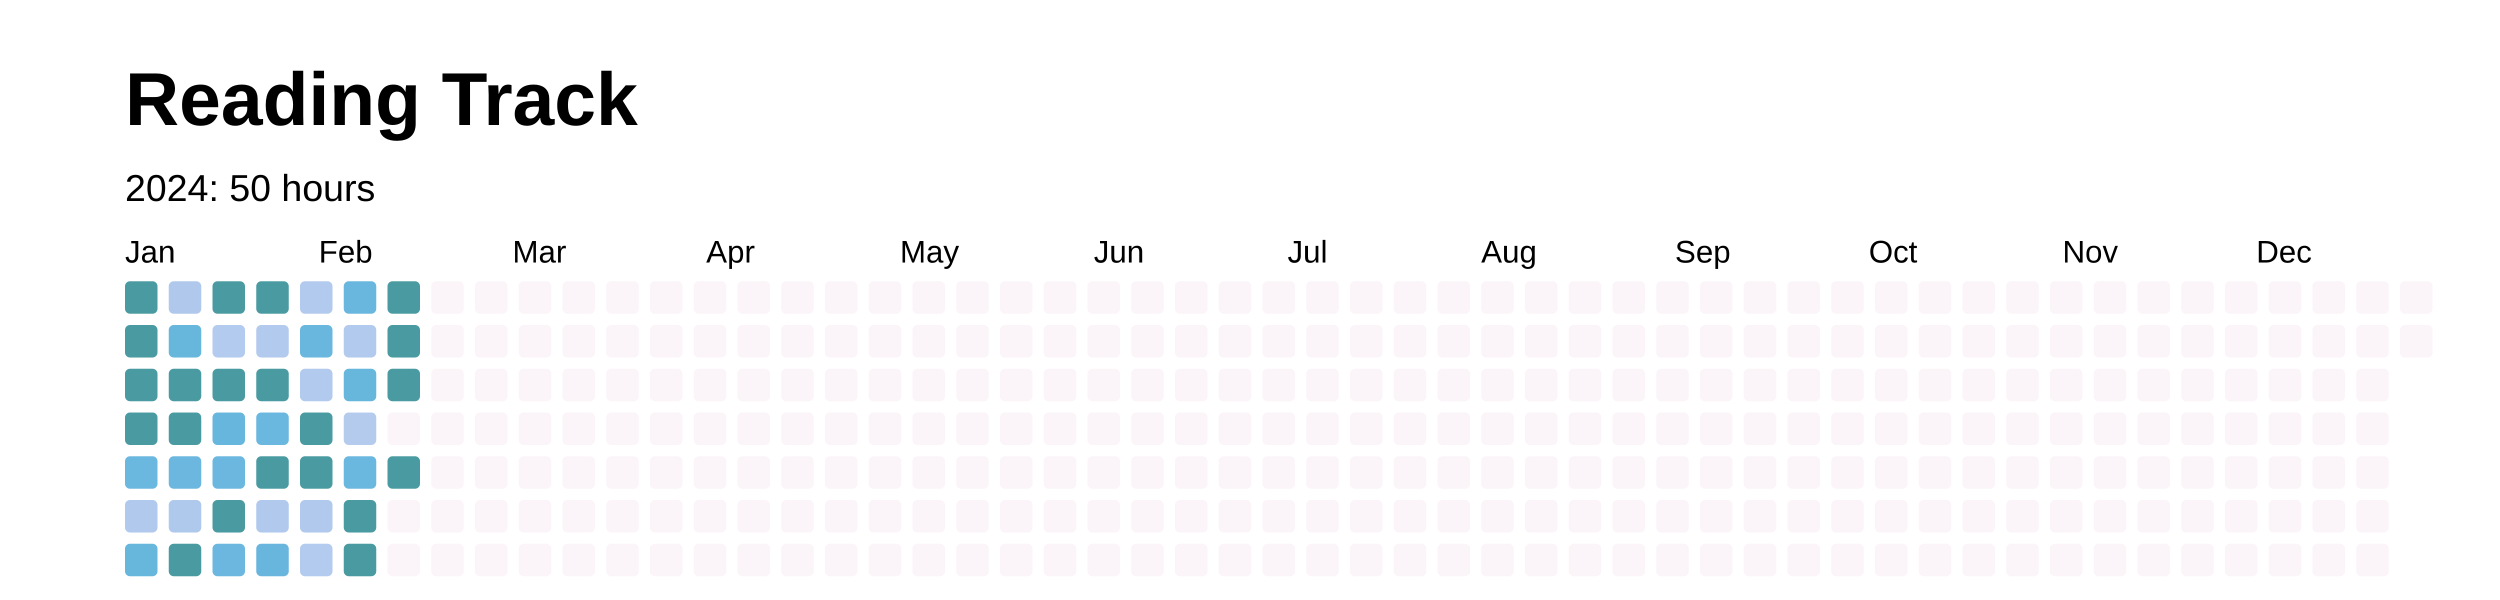
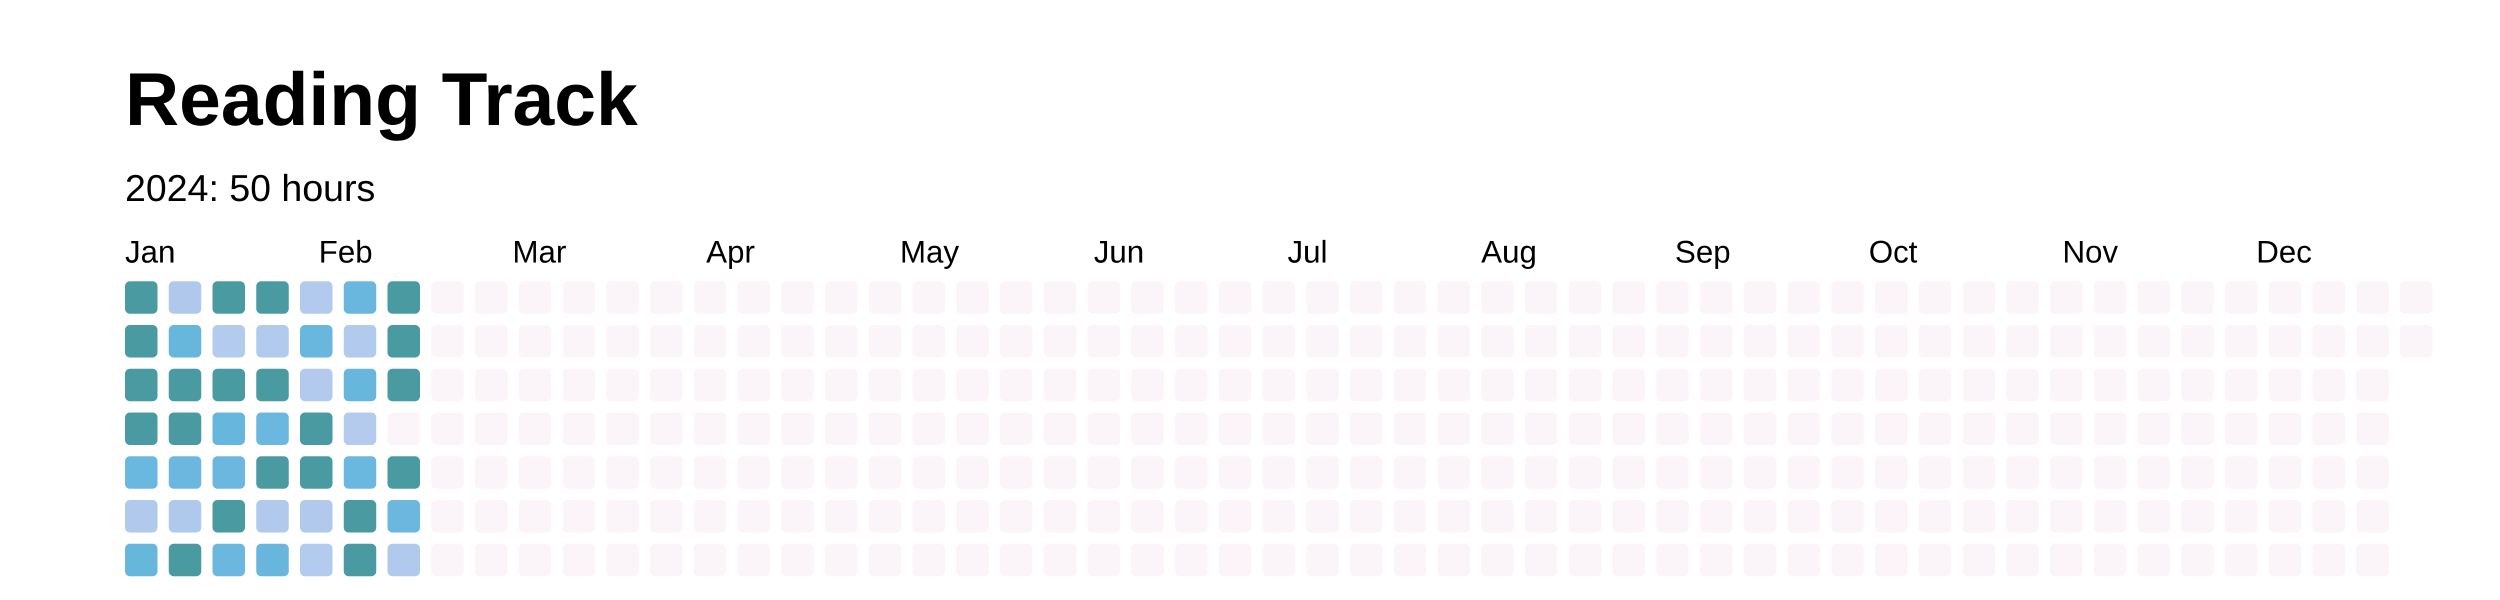
<svg xmlns="http://www.w3.org/2000/svg" baseProfile="full" height="48mm" version="1.1" viewBox="0,0,200,48" width="200mm">
  <defs />
  <rect fill="#FFFFFF" height="48" width="200" x="0" y="0" />
  <text fill="#000000" style="font-size:6px; font-family:Arial; font-weight:bold;" x="10" y="10">Reading Track</text>
  <text dominant-baseline="hanging" fill="#000000" style="font-size:3.0px; font-family:Arial;" x="10" y="14">2024: 50 hours</text>
  <text fill="#000000" style="font-size:2.5px; font-family:Arial" x="10.0" y="21.0">Jan</text>
  <text fill="#000000" style="font-size:2.5px; font-family:Arial" x="25.5" y="21.0">Feb</text>
  <text fill="#000000" style="font-size:2.5px; font-family:Arial" x="41.0" y="21.0">Mar</text>
  <text fill="#000000" style="font-size:2.5px; font-family:Arial" x="56.5" y="21.0">Apr</text>
  <text fill="#000000" style="font-size:2.5px; font-family:Arial" x="72.0" y="21.0">May</text>
  <text fill="#000000" style="font-size:2.5px; font-family:Arial" x="87.5" y="21.0">Jun</text>
  <text fill="#000000" style="font-size:2.5px; font-family:Arial" x="103.0" y="21.0">Jul</text>
  <text fill="#000000" style="font-size:2.5px; font-family:Arial" x="118.5" y="21.0">Aug</text>
  <text fill="#000000" style="font-size:2.5px; font-family:Arial" x="134.0" y="21.0">Sep</text>
  <text fill="#000000" style="font-size:2.5px; font-family:Arial" x="149.5" y="21.0">Oct</text>
  <text fill="#000000" style="font-size:2.5px; font-family:Arial" x="165.0" y="21.0">Nov</text>
  <text fill="#000000" style="font-size:2.5px; font-family:Arial" x="180.5" y="21.0">Dec</text>
  <rect fill="#4a9ba1" height="2.6" rx="0.4" ry="0.4" width="2.6" x="10.0" y="22.5" />
  <rect fill="#4a9ba1" height="2.6" rx="0.4" ry="0.4" width="2.6" x="10.0" y="26.0" />
  <rect fill="#4a9ba1" height="2.6" rx="0.4" ry="0.4" width="2.6" x="10.0" y="29.5" />
  <rect fill="#4a9ba1" height="2.6" rx="0.4" ry="0.4" width="2.6" x="10.0" y="33.0" />
  <rect fill="#6ab7df" height="2.6" rx="0.4" ry="0.4" width="2.6" x="10.0" y="36.5" />
  <rect fill="#b0c9ed" height="2.6" rx="0.4" ry="0.4" width="2.6" x="10.0" y="40.0" />
  <rect fill="#67b6dc" height="2.6" rx="0.4" ry="0.4" width="2.6" x="10.0" y="43.5" />
  <rect fill="#afc8ec" height="2.6" rx="0.4" ry="0.4" width="2.6" x="13.5" y="22.5" />
  <rect fill="#67b6dc" height="2.6" rx="0.4" ry="0.4" width="2.6" x="13.5" y="26.0" />
  <rect fill="#4a9ba1" height="2.6" rx="0.4" ry="0.4" width="2.6" x="13.5" y="29.5" />
  <rect fill="#4a9ba1" height="2.6" rx="0.4" ry="0.4" width="2.6" x="13.5" y="33.0" />
  <rect fill="#6bb7df" height="2.6" rx="0.4" ry="0.4" width="2.6" x="13.5" y="36.5" />
  <rect fill="#afc9ec" height="2.6" rx="0.4" ry="0.4" width="2.6" x="13.5" y="40.0" />
  <rect fill="#4a9ba1" height="2.6" rx="0.4" ry="0.4" width="2.6" x="13.5" y="43.5" />
  <rect fill="#4a9ba1" height="2.6" rx="0.4" ry="0.4" width="2.6" x="17.0" y="22.5" />
  <rect fill="#b3cbee" height="2.6" rx="0.4" ry="0.4" width="2.6" x="17.0" y="26.0" />
  <rect fill="#4a9ba1" height="2.6" rx="0.4" ry="0.4" width="2.6" x="17.0" y="29.5" />
  <rect fill="#67b6dd" height="2.6" rx="0.4" ry="0.4" width="2.6" x="17.0" y="33.0" />
  <rect fill="#6bb7e0" height="2.6" rx="0.4" ry="0.4" width="2.6" x="17.0" y="36.5" />
  <rect fill="#4a9ba1" height="2.6" rx="0.4" ry="0.4" width="2.6" x="17.0" y="40.0" />
  <rect fill="#6bb7df" height="2.6" rx="0.4" ry="0.4" width="2.6" x="17.0" y="43.5" />
  <rect fill="#4a9ba1" height="2.6" rx="0.4" ry="0.4" width="2.6" x="20.5" y="22.5" />
  <rect fill="#b2caed" height="2.6" rx="0.4" ry="0.4" width="2.6" x="20.5" y="26.0" />
  <rect fill="#4a9ba1" height="2.6" rx="0.4" ry="0.4" width="2.6" x="20.5" y="29.5" />
  <rect fill="#6ab7df" height="2.6" rx="0.4" ry="0.4" width="2.6" x="20.5" y="33.0" />
  <rect fill="#4a9ba1" height="2.6" rx="0.4" ry="0.4" width="2.6" x="20.5" y="36.5" />
  <rect fill="#b0c9ed" height="2.6" rx="0.4" ry="0.4" width="2.6" x="20.5" y="40.0" />
  <rect fill="#68b6dd" height="2.6" rx="0.4" ry="0.4" width="2.6" x="20.5" y="43.5" />
  <rect fill="#b2caed" height="2.6" rx="0.4" ry="0.4" width="2.6" x="24.0" y="22.5" />
  <rect fill="#69b7de" height="2.6" rx="0.4" ry="0.4" width="2.6" x="24.0" y="26.0" />
  <rect fill="#b1caed" height="2.6" rx="0.4" ry="0.4" width="2.6" x="24.0" y="29.5" />
  <rect fill="#4a9ba1" height="2.6" rx="0.4" ry="0.4" width="2.6" x="24.0" y="33.0" />
  <rect fill="#4a9ba1" height="2.6" rx="0.4" ry="0.4" width="2.6" x="24.0" y="36.5" />
  <rect fill="#b0c9ed" height="2.6" rx="0.4" ry="0.4" width="2.6" x="24.0" y="40.0" />
  <rect fill="#b3cbee" height="2.6" rx="0.4" ry="0.4" width="2.6" x="24.0" y="43.5" />
  <rect fill="#69b7de" height="2.6" rx="0.4" ry="0.4" width="2.6" x="27.5" y="22.5" />
  <rect fill="#b2caed" height="2.6" rx="0.4" ry="0.4" width="2.6" x="27.5" y="26.0" />
  <rect fill="#67b6dc" height="2.6" rx="0.4" ry="0.4" width="2.6" x="27.5" y="29.5" />
  <rect fill="#b4cbee" height="2.6" rx="0.4" ry="0.4" width="2.6" x="27.5" y="33.0" />
  <rect fill="#6ab7df" height="2.6" rx="0.4" ry="0.4" width="2.6" x="27.5" y="36.5" />
  <rect fill="#4a9ba1" height="2.6" rx="0.4" ry="0.4" width="2.6" x="27.5" y="40.0" />
  <rect fill="#4a9ba1" height="2.6" rx="0.4" ry="0.4" width="2.6" x="27.5" y="43.5" />
  <rect fill="#4a9ba1" height="2.6" rx="0.4" ry="0.4" width="2.6" x="31.0" y="22.5" />
  <rect fill="#4a9ba1" height="2.6" rx="0.4" ry="0.4" width="2.6" x="31.0" y="26.0" />
  <rect fill="#4a9ba1" height="2.6" rx="0.4" ry="0.4" width="2.6" x="31.0" y="29.5" />
  <rect fill="#FBF4F9" height="2.6" rx="0.4" ry="0.4" width="2.6" x="31.0" y="33.0" />
  <rect fill="#4a9ba1" height="2.6" rx="0.4" ry="0.4" width="2.6" x="31.0" y="36.5" />
-   <rect fill="#FBF4F9" height="2.6" rx="0.4" ry="0.4" width="2.6" x="31.0" y="40.0" />
-   <rect fill="#FBF4F9" height="2.6" rx="0.4" ry="0.4" width="2.6" x="31.0" y="43.5" />
+   <rect fill="#6bb7df" height="2.6" rx="0.4" ry="0.4" width="2.6" x="31.0" y="40.0" />
+   <rect fill="#b1c9ed" height="2.6" rx="0.4" ry="0.4" width="2.6" x="31.0" y="43.5" />
  <rect fill="#FBF4F9" height="2.6" rx="0.4" ry="0.4" width="2.6" x="34.5" y="22.5" />
  <rect fill="#FBF4F9" height="2.6" rx="0.4" ry="0.4" width="2.6" x="34.5" y="26.0" />
  <rect fill="#FBF4F9" height="2.6" rx="0.4" ry="0.4" width="2.6" x="34.5" y="29.5" />
  <rect fill="#FBF4F9" height="2.6" rx="0.4" ry="0.4" width="2.6" x="34.5" y="33.0" />
  <rect fill="#FBF4F9" height="2.6" rx="0.4" ry="0.4" width="2.6" x="34.5" y="36.5" />
  <rect fill="#FBF4F9" height="2.6" rx="0.4" ry="0.4" width="2.6" x="34.5" y="40.0" />
  <rect fill="#FBF4F9" height="2.6" rx="0.4" ry="0.4" width="2.6" x="34.5" y="43.5" />
  <rect fill="#FBF4F9" height="2.6" rx="0.4" ry="0.4" width="2.6" x="38.0" y="22.5" />
  <rect fill="#FBF4F9" height="2.6" rx="0.4" ry="0.4" width="2.6" x="38.0" y="26.0" />
  <rect fill="#FBF4F9" height="2.6" rx="0.4" ry="0.4" width="2.6" x="38.0" y="29.5" />
  <rect fill="#FBF4F9" height="2.6" rx="0.4" ry="0.4" width="2.6" x="38.0" y="33.0" />
  <rect fill="#FBF4F9" height="2.6" rx="0.4" ry="0.4" width="2.6" x="38.0" y="36.5" />
  <rect fill="#FBF4F9" height="2.6" rx="0.4" ry="0.4" width="2.6" x="38.0" y="40.0" />
  <rect fill="#FBF4F9" height="2.6" rx="0.4" ry="0.4" width="2.6" x="38.0" y="43.5" />
  <rect fill="#FBF4F9" height="2.6" rx="0.4" ry="0.4" width="2.6" x="41.5" y="22.5" />
  <rect fill="#FBF4F9" height="2.6" rx="0.4" ry="0.4" width="2.6" x="41.5" y="26.0" />
  <rect fill="#FBF4F9" height="2.6" rx="0.4" ry="0.4" width="2.6" x="41.5" y="29.5" />
  <rect fill="#FBF4F9" height="2.6" rx="0.4" ry="0.4" width="2.6" x="41.5" y="33.0" />
  <rect fill="#FBF4F9" height="2.6" rx="0.4" ry="0.4" width="2.6" x="41.5" y="36.5" />
  <rect fill="#FBF4F9" height="2.6" rx="0.4" ry="0.4" width="2.6" x="41.5" y="40.0" />
  <rect fill="#FBF4F9" height="2.6" rx="0.4" ry="0.4" width="2.6" x="41.5" y="43.5" />
  <rect fill="#FBF4F9" height="2.6" rx="0.4" ry="0.4" width="2.6" x="45.0" y="22.5" />
  <rect fill="#FBF4F9" height="2.6" rx="0.4" ry="0.4" width="2.6" x="45.0" y="26.0" />
  <rect fill="#FBF4F9" height="2.6" rx="0.4" ry="0.4" width="2.6" x="45.0" y="29.5" />
  <rect fill="#FBF4F9" height="2.6" rx="0.4" ry="0.4" width="2.6" x="45.0" y="33.0" />
  <rect fill="#FBF4F9" height="2.6" rx="0.4" ry="0.4" width="2.6" x="45.0" y="36.5" />
  <rect fill="#FBF4F9" height="2.6" rx="0.4" ry="0.4" width="2.6" x="45.0" y="40.0" />
  <rect fill="#FBF4F9" height="2.6" rx="0.4" ry="0.4" width="2.6" x="45.0" y="43.5" />
  <rect fill="#FBF4F9" height="2.6" rx="0.4" ry="0.4" width="2.6" x="48.5" y="22.5" />
  <rect fill="#FBF4F9" height="2.6" rx="0.4" ry="0.4" width="2.6" x="48.5" y="26.0" />
  <rect fill="#FBF4F9" height="2.6" rx="0.4" ry="0.4" width="2.6" x="48.5" y="29.5" />
  <rect fill="#FBF4F9" height="2.6" rx="0.4" ry="0.4" width="2.6" x="48.5" y="33.0" />
  <rect fill="#FBF4F9" height="2.6" rx="0.4" ry="0.4" width="2.6" x="48.5" y="36.5" />
  <rect fill="#FBF4F9" height="2.6" rx="0.4" ry="0.4" width="2.6" x="48.5" y="40.0" />
  <rect fill="#FBF4F9" height="2.6" rx="0.4" ry="0.4" width="2.6" x="48.5" y="43.5" />
  <rect fill="#FBF4F9" height="2.6" rx="0.4" ry="0.4" width="2.6" x="52.0" y="22.5" />
  <rect fill="#FBF4F9" height="2.6" rx="0.4" ry="0.4" width="2.6" x="52.0" y="26.0" />
  <rect fill="#FBF4F9" height="2.6" rx="0.4" ry="0.4" width="2.6" x="52.0" y="29.5" />
  <rect fill="#FBF4F9" height="2.6" rx="0.4" ry="0.4" width="2.6" x="52.0" y="33.0" />
  <rect fill="#FBF4F9" height="2.6" rx="0.4" ry="0.4" width="2.6" x="52.0" y="36.5" />
  <rect fill="#FBF4F9" height="2.6" rx="0.4" ry="0.4" width="2.6" x="52.0" y="40.0" />
  <rect fill="#FBF4F9" height="2.6" rx="0.4" ry="0.4" width="2.6" x="52.0" y="43.5" />
  <rect fill="#FBF4F9" height="2.6" rx="0.4" ry="0.4" width="2.6" x="55.5" y="22.5" />
  <rect fill="#FBF4F9" height="2.6" rx="0.4" ry="0.4" width="2.6" x="55.5" y="26.0" />
  <rect fill="#FBF4F9" height="2.6" rx="0.4" ry="0.4" width="2.6" x="55.5" y="29.5" />
  <rect fill="#FBF4F9" height="2.6" rx="0.4" ry="0.4" width="2.6" x="55.5" y="33.0" />
  <rect fill="#FBF4F9" height="2.6" rx="0.4" ry="0.4" width="2.6" x="55.5" y="36.5" />
  <rect fill="#FBF4F9" height="2.6" rx="0.4" ry="0.4" width="2.6" x="55.5" y="40.0" />
  <rect fill="#FBF4F9" height="2.6" rx="0.4" ry="0.4" width="2.6" x="55.5" y="43.5" />
  <rect fill="#FBF4F9" height="2.6" rx="0.4" ry="0.4" width="2.6" x="59.0" y="22.5" />
  <rect fill="#FBF4F9" height="2.6" rx="0.4" ry="0.4" width="2.6" x="59.0" y="26.0" />
  <rect fill="#FBF4F9" height="2.6" rx="0.4" ry="0.4" width="2.6" x="59.0" y="29.5" />
  <rect fill="#FBF4F9" height="2.6" rx="0.4" ry="0.4" width="2.6" x="59.0" y="33.0" />
  <rect fill="#FBF4F9" height="2.6" rx="0.4" ry="0.4" width="2.6" x="59.0" y="36.5" />
  <rect fill="#FBF4F9" height="2.6" rx="0.4" ry="0.4" width="2.6" x="59.0" y="40.0" />
  <rect fill="#FBF4F9" height="2.6" rx="0.4" ry="0.4" width="2.6" x="59.0" y="43.5" />
  <rect fill="#FBF4F9" height="2.6" rx="0.4" ry="0.4" width="2.6" x="62.5" y="22.5" />
  <rect fill="#FBF4F9" height="2.6" rx="0.4" ry="0.4" width="2.6" x="62.5" y="26.0" />
  <rect fill="#FBF4F9" height="2.6" rx="0.4" ry="0.4" width="2.6" x="62.5" y="29.5" />
  <rect fill="#FBF4F9" height="2.6" rx="0.4" ry="0.4" width="2.6" x="62.5" y="33.0" />
  <rect fill="#FBF4F9" height="2.6" rx="0.4" ry="0.4" width="2.6" x="62.5" y="36.5" />
  <rect fill="#FBF4F9" height="2.6" rx="0.4" ry="0.4" width="2.6" x="62.5" y="40.0" />
  <rect fill="#FBF4F9" height="2.6" rx="0.4" ry="0.4" width="2.6" x="62.5" y="43.5" />
  <rect fill="#FBF4F9" height="2.6" rx="0.4" ry="0.4" width="2.6" x="66.0" y="22.5" />
  <rect fill="#FBF4F9" height="2.6" rx="0.4" ry="0.4" width="2.6" x="66.0" y="26.0" />
  <rect fill="#FBF4F9" height="2.6" rx="0.4" ry="0.4" width="2.6" x="66.0" y="29.5" />
  <rect fill="#FBF4F9" height="2.6" rx="0.4" ry="0.4" width="2.6" x="66.0" y="33.0" />
  <rect fill="#FBF4F9" height="2.6" rx="0.4" ry="0.4" width="2.6" x="66.0" y="36.5" />
  <rect fill="#FBF4F9" height="2.6" rx="0.4" ry="0.4" width="2.6" x="66.0" y="40.0" />
  <rect fill="#FBF4F9" height="2.6" rx="0.4" ry="0.4" width="2.6" x="66.0" y="43.5" />
  <rect fill="#FBF4F9" height="2.6" rx="0.4" ry="0.4" width="2.6" x="69.5" y="22.5" />
  <rect fill="#FBF4F9" height="2.6" rx="0.4" ry="0.4" width="2.6" x="69.5" y="26.0" />
  <rect fill="#FBF4F9" height="2.6" rx="0.4" ry="0.4" width="2.6" x="69.5" y="29.5" />
  <rect fill="#FBF4F9" height="2.6" rx="0.4" ry="0.4" width="2.6" x="69.5" y="33.0" />
  <rect fill="#FBF4F9" height="2.6" rx="0.4" ry="0.4" width="2.6" x="69.5" y="36.5" />
  <rect fill="#FBF4F9" height="2.6" rx="0.4" ry="0.4" width="2.6" x="69.5" y="40.0" />
  <rect fill="#FBF4F9" height="2.6" rx="0.4" ry="0.4" width="2.6" x="69.5" y="43.5" />
  <rect fill="#FBF4F9" height="2.6" rx="0.4" ry="0.4" width="2.6" x="73.0" y="22.5" />
  <rect fill="#FBF4F9" height="2.6" rx="0.4" ry="0.4" width="2.6" x="73.0" y="26.0" />
  <rect fill="#FBF4F9" height="2.6" rx="0.4" ry="0.4" width="2.6" x="73.0" y="29.5" />
  <rect fill="#FBF4F9" height="2.6" rx="0.4" ry="0.4" width="2.6" x="73.0" y="33.0" />
  <rect fill="#FBF4F9" height="2.6" rx="0.4" ry="0.4" width="2.6" x="73.0" y="36.5" />
  <rect fill="#FBF4F9" height="2.6" rx="0.4" ry="0.4" width="2.6" x="73.0" y="40.0" />
  <rect fill="#FBF4F9" height="2.6" rx="0.4" ry="0.4" width="2.6" x="73.0" y="43.5" />
  <rect fill="#FBF4F9" height="2.6" rx="0.4" ry="0.4" width="2.6" x="76.5" y="22.5" />
  <rect fill="#FBF4F9" height="2.6" rx="0.4" ry="0.4" width="2.6" x="76.5" y="26.0" />
  <rect fill="#FBF4F9" height="2.6" rx="0.4" ry="0.4" width="2.6" x="76.5" y="29.5" />
  <rect fill="#FBF4F9" height="2.6" rx="0.4" ry="0.4" width="2.6" x="76.5" y="33.0" />
  <rect fill="#FBF4F9" height="2.6" rx="0.4" ry="0.4" width="2.6" x="76.5" y="36.5" />
  <rect fill="#FBF4F9" height="2.6" rx="0.4" ry="0.4" width="2.6" x="76.5" y="40.0" />
  <rect fill="#FBF4F9" height="2.6" rx="0.4" ry="0.4" width="2.6" x="76.5" y="43.5" />
  <rect fill="#FBF4F9" height="2.6" rx="0.4" ry="0.4" width="2.6" x="80.0" y="22.5" />
  <rect fill="#FBF4F9" height="2.6" rx="0.4" ry="0.4" width="2.6" x="80.0" y="26.0" />
  <rect fill="#FBF4F9" height="2.6" rx="0.4" ry="0.4" width="2.6" x="80.0" y="29.5" />
  <rect fill="#FBF4F9" height="2.6" rx="0.4" ry="0.4" width="2.6" x="80.0" y="33.0" />
  <rect fill="#FBF4F9" height="2.6" rx="0.4" ry="0.4" width="2.6" x="80.0" y="36.5" />
  <rect fill="#FBF4F9" height="2.6" rx="0.4" ry="0.4" width="2.6" x="80.0" y="40.0" />
  <rect fill="#FBF4F9" height="2.6" rx="0.4" ry="0.4" width="2.6" x="80.0" y="43.5" />
  <rect fill="#FBF4F9" height="2.6" rx="0.4" ry="0.4" width="2.6" x="83.5" y="22.5" />
  <rect fill="#FBF4F9" height="2.6" rx="0.4" ry="0.4" width="2.6" x="83.5" y="26.0" />
  <rect fill="#FBF4F9" height="2.6" rx="0.4" ry="0.4" width="2.6" x="83.5" y="29.5" />
  <rect fill="#FBF4F9" height="2.6" rx="0.4" ry="0.4" width="2.6" x="83.5" y="33.0" />
  <rect fill="#FBF4F9" height="2.6" rx="0.4" ry="0.4" width="2.6" x="83.5" y="36.5" />
  <rect fill="#FBF4F9" height="2.6" rx="0.4" ry="0.4" width="2.6" x="83.5" y="40.0" />
  <rect fill="#FBF4F9" height="2.6" rx="0.4" ry="0.4" width="2.6" x="83.5" y="43.5" />
  <rect fill="#FBF4F9" height="2.6" rx="0.4" ry="0.4" width="2.6" x="87.0" y="22.5" />
  <rect fill="#FBF4F9" height="2.6" rx="0.4" ry="0.4" width="2.6" x="87.0" y="26.0" />
  <rect fill="#FBF4F9" height="2.6" rx="0.4" ry="0.4" width="2.6" x="87.0" y="29.5" />
  <rect fill="#FBF4F9" height="2.6" rx="0.4" ry="0.4" width="2.6" x="87.0" y="33.0" />
  <rect fill="#FBF4F9" height="2.6" rx="0.4" ry="0.4" width="2.6" x="87.0" y="36.5" />
  <rect fill="#FBF4F9" height="2.6" rx="0.4" ry="0.4" width="2.6" x="87.0" y="40.0" />
  <rect fill="#FBF4F9" height="2.6" rx="0.4" ry="0.4" width="2.6" x="87.0" y="43.5" />
  <rect fill="#FBF4F9" height="2.6" rx="0.4" ry="0.4" width="2.6" x="90.5" y="22.5" />
  <rect fill="#FBF4F9" height="2.6" rx="0.4" ry="0.4" width="2.6" x="90.5" y="26.0" />
  <rect fill="#FBF4F9" height="2.6" rx="0.4" ry="0.4" width="2.6" x="90.5" y="29.5" />
  <rect fill="#FBF4F9" height="2.6" rx="0.4" ry="0.4" width="2.6" x="90.5" y="33.0" />
  <rect fill="#FBF4F9" height="2.6" rx="0.4" ry="0.4" width="2.6" x="90.5" y="36.5" />
  <rect fill="#FBF4F9" height="2.6" rx="0.4" ry="0.4" width="2.6" x="90.5" y="40.0" />
  <rect fill="#FBF4F9" height="2.6" rx="0.4" ry="0.4" width="2.6" x="90.5" y="43.5" />
  <rect fill="#FBF4F9" height="2.6" rx="0.4" ry="0.4" width="2.6" x="94.0" y="22.5" />
  <rect fill="#FBF4F9" height="2.6" rx="0.4" ry="0.4" width="2.6" x="94.0" y="26.0" />
  <rect fill="#FBF4F9" height="2.6" rx="0.4" ry="0.4" width="2.6" x="94.0" y="29.5" />
  <rect fill="#FBF4F9" height="2.6" rx="0.4" ry="0.4" width="2.6" x="94.0" y="33.0" />
  <rect fill="#FBF4F9" height="2.6" rx="0.4" ry="0.4" width="2.6" x="94.0" y="36.5" />
  <rect fill="#FBF4F9" height="2.6" rx="0.4" ry="0.4" width="2.6" x="94.0" y="40.0" />
  <rect fill="#FBF4F9" height="2.6" rx="0.4" ry="0.4" width="2.6" x="94.0" y="43.5" />
  <rect fill="#FBF4F9" height="2.6" rx="0.4" ry="0.4" width="2.6" x="97.5" y="22.5" />
  <rect fill="#FBF4F9" height="2.6" rx="0.4" ry="0.4" width="2.6" x="97.5" y="26.0" />
  <rect fill="#FBF4F9" height="2.6" rx="0.4" ry="0.4" width="2.6" x="97.5" y="29.5" />
  <rect fill="#FBF4F9" height="2.6" rx="0.4" ry="0.4" width="2.6" x="97.5" y="33.0" />
  <rect fill="#FBF4F9" height="2.6" rx="0.4" ry="0.4" width="2.6" x="97.5" y="36.5" />
  <rect fill="#FBF4F9" height="2.6" rx="0.4" ry="0.4" width="2.6" x="97.5" y="40.0" />
  <rect fill="#FBF4F9" height="2.6" rx="0.4" ry="0.4" width="2.6" x="97.5" y="43.5" />
  <rect fill="#FBF4F9" height="2.6" rx="0.4" ry="0.4" width="2.6" x="101.0" y="22.5" />
  <rect fill="#FBF4F9" height="2.6" rx="0.4" ry="0.4" width="2.6" x="101.0" y="26.0" />
  <rect fill="#FBF4F9" height="2.6" rx="0.4" ry="0.4" width="2.6" x="101.0" y="29.5" />
  <rect fill="#FBF4F9" height="2.6" rx="0.4" ry="0.4" width="2.6" x="101.0" y="33.0" />
  <rect fill="#FBF4F9" height="2.6" rx="0.4" ry="0.4" width="2.6" x="101.0" y="36.5" />
  <rect fill="#FBF4F9" height="2.6" rx="0.4" ry="0.4" width="2.6" x="101.0" y="40.0" />
  <rect fill="#FBF4F9" height="2.6" rx="0.4" ry="0.4" width="2.6" x="101.0" y="43.5" />
  <rect fill="#FBF4F9" height="2.6" rx="0.4" ry="0.4" width="2.6" x="104.5" y="22.5" />
  <rect fill="#FBF4F9" height="2.6" rx="0.4" ry="0.4" width="2.6" x="104.5" y="26.0" />
  <rect fill="#FBF4F9" height="2.6" rx="0.4" ry="0.4" width="2.6" x="104.5" y="29.5" />
  <rect fill="#FBF4F9" height="2.6" rx="0.4" ry="0.4" width="2.6" x="104.5" y="33.0" />
  <rect fill="#FBF4F9" height="2.6" rx="0.4" ry="0.4" width="2.6" x="104.5" y="36.5" />
  <rect fill="#FBF4F9" height="2.6" rx="0.4" ry="0.4" width="2.6" x="104.5" y="40.0" />
  <rect fill="#FBF4F9" height="2.6" rx="0.4" ry="0.4" width="2.6" x="104.5" y="43.5" />
  <rect fill="#FBF4F9" height="2.6" rx="0.4" ry="0.4" width="2.6" x="108.0" y="22.5" />
  <rect fill="#FBF4F9" height="2.6" rx="0.4" ry="0.4" width="2.6" x="108.0" y="26.0" />
  <rect fill="#FBF4F9" height="2.6" rx="0.4" ry="0.4" width="2.6" x="108.0" y="29.5" />
  <rect fill="#FBF4F9" height="2.6" rx="0.4" ry="0.4" width="2.6" x="108.0" y="33.0" />
  <rect fill="#FBF4F9" height="2.6" rx="0.4" ry="0.4" width="2.6" x="108.0" y="36.5" />
  <rect fill="#FBF4F9" height="2.6" rx="0.4" ry="0.4" width="2.6" x="108.0" y="40.0" />
  <rect fill="#FBF4F9" height="2.6" rx="0.4" ry="0.4" width="2.6" x="108.0" y="43.5" />
  <rect fill="#FBF4F9" height="2.6" rx="0.4" ry="0.4" width="2.6" x="111.5" y="22.5" />
  <rect fill="#FBF4F9" height="2.6" rx="0.4" ry="0.4" width="2.6" x="111.5" y="26.0" />
  <rect fill="#FBF4F9" height="2.6" rx="0.4" ry="0.4" width="2.6" x="111.5" y="29.5" />
  <rect fill="#FBF4F9" height="2.6" rx="0.4" ry="0.4" width="2.6" x="111.5" y="33.0" />
  <rect fill="#FBF4F9" height="2.6" rx="0.4" ry="0.4" width="2.6" x="111.5" y="36.5" />
  <rect fill="#FBF4F9" height="2.6" rx="0.4" ry="0.4" width="2.6" x="111.5" y="40.0" />
  <rect fill="#FBF4F9" height="2.6" rx="0.4" ry="0.4" width="2.6" x="111.5" y="43.5" />
  <rect fill="#FBF4F9" height="2.6" rx="0.4" ry="0.4" width="2.6" x="115.0" y="22.5" />
  <rect fill="#FBF4F9" height="2.6" rx="0.4" ry="0.4" width="2.6" x="115.0" y="26.0" />
  <rect fill="#FBF4F9" height="2.6" rx="0.4" ry="0.4" width="2.6" x="115.0" y="29.5" />
  <rect fill="#FBF4F9" height="2.6" rx="0.4" ry="0.4" width="2.6" x="115.0" y="33.0" />
  <rect fill="#FBF4F9" height="2.6" rx="0.4" ry="0.4" width="2.6" x="115.0" y="36.5" />
  <rect fill="#FBF4F9" height="2.6" rx="0.4" ry="0.4" width="2.6" x="115.0" y="40.0" />
  <rect fill="#FBF4F9" height="2.6" rx="0.4" ry="0.4" width="2.6" x="115.0" y="43.5" />
  <rect fill="#FBF4F9" height="2.6" rx="0.4" ry="0.4" width="2.6" x="118.5" y="22.5" />
  <rect fill="#FBF4F9" height="2.6" rx="0.4" ry="0.4" width="2.6" x="118.5" y="26.0" />
  <rect fill="#FBF4F9" height="2.6" rx="0.4" ry="0.4" width="2.6" x="118.5" y="29.5" />
  <rect fill="#FBF4F9" height="2.6" rx="0.4" ry="0.4" width="2.6" x="118.5" y="33.0" />
  <rect fill="#FBF4F9" height="2.6" rx="0.4" ry="0.4" width="2.6" x="118.5" y="36.5" />
  <rect fill="#FBF4F9" height="2.6" rx="0.4" ry="0.4" width="2.6" x="118.5" y="40.0" />
  <rect fill="#FBF4F9" height="2.6" rx="0.4" ry="0.4" width="2.6" x="118.5" y="43.5" />
  <rect fill="#FBF4F9" height="2.6" rx="0.4" ry="0.4" width="2.6" x="122.0" y="22.5" />
  <rect fill="#FBF4F9" height="2.6" rx="0.4" ry="0.4" width="2.6" x="122.0" y="26.0" />
  <rect fill="#FBF4F9" height="2.6" rx="0.4" ry="0.4" width="2.6" x="122.0" y="29.5" />
  <rect fill="#FBF4F9" height="2.6" rx="0.4" ry="0.4" width="2.6" x="122.0" y="33.0" />
  <rect fill="#FBF4F9" height="2.6" rx="0.4" ry="0.4" width="2.6" x="122.0" y="36.5" />
  <rect fill="#FBF4F9" height="2.6" rx="0.4" ry="0.4" width="2.6" x="122.0" y="40.0" />
  <rect fill="#FBF4F9" height="2.6" rx="0.4" ry="0.4" width="2.6" x="122.0" y="43.5" />
  <rect fill="#FBF4F9" height="2.6" rx="0.4" ry="0.4" width="2.6" x="125.5" y="22.5" />
  <rect fill="#FBF4F9" height="2.6" rx="0.4" ry="0.4" width="2.6" x="125.5" y="26.0" />
  <rect fill="#FBF4F9" height="2.6" rx="0.4" ry="0.4" width="2.6" x="125.5" y="29.5" />
  <rect fill="#FBF4F9" height="2.6" rx="0.4" ry="0.4" width="2.6" x="125.5" y="33.0" />
  <rect fill="#FBF4F9" height="2.6" rx="0.4" ry="0.4" width="2.6" x="125.5" y="36.5" />
  <rect fill="#FBF4F9" height="2.6" rx="0.4" ry="0.4" width="2.6" x="125.5" y="40.0" />
  <rect fill="#FBF4F9" height="2.6" rx="0.4" ry="0.4" width="2.6" x="125.5" y="43.5" />
  <rect fill="#FBF4F9" height="2.6" rx="0.4" ry="0.4" width="2.6" x="129.0" y="22.5" />
  <rect fill="#FBF4F9" height="2.6" rx="0.4" ry="0.4" width="2.6" x="129.0" y="26.0" />
  <rect fill="#FBF4F9" height="2.6" rx="0.4" ry="0.4" width="2.6" x="129.0" y="29.5" />
  <rect fill="#FBF4F9" height="2.6" rx="0.4" ry="0.4" width="2.6" x="129.0" y="33.0" />
  <rect fill="#FBF4F9" height="2.6" rx="0.4" ry="0.4" width="2.6" x="129.0" y="36.5" />
  <rect fill="#FBF4F9" height="2.6" rx="0.4" ry="0.4" width="2.6" x="129.0" y="40.0" />
  <rect fill="#FBF4F9" height="2.6" rx="0.4" ry="0.4" width="2.6" x="129.0" y="43.5" />
  <rect fill="#FBF4F9" height="2.6" rx="0.4" ry="0.4" width="2.6" x="132.5" y="22.5" />
  <rect fill="#FBF4F9" height="2.6" rx="0.4" ry="0.4" width="2.6" x="132.5" y="26.0" />
  <rect fill="#FBF4F9" height="2.6" rx="0.4" ry="0.4" width="2.6" x="132.5" y="29.5" />
  <rect fill="#FBF4F9" height="2.6" rx="0.4" ry="0.4" width="2.6" x="132.5" y="33.0" />
  <rect fill="#FBF4F9" height="2.6" rx="0.4" ry="0.4" width="2.6" x="132.5" y="36.5" />
  <rect fill="#FBF4F9" height="2.6" rx="0.4" ry="0.4" width="2.6" x="132.5" y="40.0" />
  <rect fill="#FBF4F9" height="2.6" rx="0.4" ry="0.4" width="2.6" x="132.5" y="43.5" />
  <rect fill="#FBF4F9" height="2.6" rx="0.4" ry="0.4" width="2.6" x="136.0" y="22.5" />
  <rect fill="#FBF4F9" height="2.6" rx="0.4" ry="0.4" width="2.6" x="136.0" y="26.0" />
  <rect fill="#FBF4F9" height="2.6" rx="0.4" ry="0.4" width="2.6" x="136.0" y="29.5" />
  <rect fill="#FBF4F9" height="2.6" rx="0.4" ry="0.4" width="2.6" x="136.0" y="33.0" />
  <rect fill="#FBF4F9" height="2.6" rx="0.4" ry="0.4" width="2.6" x="136.0" y="36.5" />
  <rect fill="#FBF4F9" height="2.6" rx="0.4" ry="0.4" width="2.6" x="136.0" y="40.0" />
  <rect fill="#FBF4F9" height="2.6" rx="0.4" ry="0.4" width="2.6" x="136.0" y="43.5" />
  <rect fill="#FBF4F9" height="2.6" rx="0.4" ry="0.4" width="2.6" x="139.5" y="22.5" />
  <rect fill="#FBF4F9" height="2.6" rx="0.4" ry="0.4" width="2.6" x="139.5" y="26.0" />
  <rect fill="#FBF4F9" height="2.6" rx="0.4" ry="0.4" width="2.6" x="139.5" y="29.5" />
  <rect fill="#FBF4F9" height="2.6" rx="0.4" ry="0.4" width="2.6" x="139.5" y="33.0" />
  <rect fill="#FBF4F9" height="2.6" rx="0.4" ry="0.4" width="2.6" x="139.5" y="36.5" />
  <rect fill="#FBF4F9" height="2.6" rx="0.4" ry="0.4" width="2.6" x="139.5" y="40.0" />
  <rect fill="#FBF4F9" height="2.6" rx="0.4" ry="0.4" width="2.6" x="139.5" y="43.5" />
  <rect fill="#FBF4F9" height="2.6" rx="0.4" ry="0.4" width="2.6" x="143.0" y="22.5" />
  <rect fill="#FBF4F9" height="2.6" rx="0.4" ry="0.4" width="2.6" x="143.0" y="26.0" />
  <rect fill="#FBF4F9" height="2.6" rx="0.4" ry="0.4" width="2.6" x="143.0" y="29.5" />
  <rect fill="#FBF4F9" height="2.6" rx="0.4" ry="0.4" width="2.6" x="143.0" y="33.0" />
  <rect fill="#FBF4F9" height="2.6" rx="0.4" ry="0.4" width="2.6" x="143.0" y="36.5" />
  <rect fill="#FBF4F9" height="2.6" rx="0.4" ry="0.4" width="2.6" x="143.0" y="40.0" />
  <rect fill="#FBF4F9" height="2.6" rx="0.4" ry="0.4" width="2.6" x="143.0" y="43.5" />
  <rect fill="#FBF4F9" height="2.6" rx="0.4" ry="0.4" width="2.6" x="146.5" y="22.5" />
  <rect fill="#FBF4F9" height="2.6" rx="0.4" ry="0.4" width="2.6" x="146.5" y="26.0" />
  <rect fill="#FBF4F9" height="2.6" rx="0.4" ry="0.4" width="2.6" x="146.5" y="29.5" />
  <rect fill="#FBF4F9" height="2.6" rx="0.4" ry="0.4" width="2.6" x="146.5" y="33.0" />
  <rect fill="#FBF4F9" height="2.6" rx="0.4" ry="0.4" width="2.6" x="146.5" y="36.5" />
  <rect fill="#FBF4F9" height="2.6" rx="0.4" ry="0.4" width="2.6" x="146.5" y="40.0" />
  <rect fill="#FBF4F9" height="2.6" rx="0.4" ry="0.4" width="2.6" x="146.5" y="43.5" />
  <rect fill="#FBF4F9" height="2.6" rx="0.4" ry="0.4" width="2.6" x="150.0" y="22.5" />
  <rect fill="#FBF4F9" height="2.6" rx="0.4" ry="0.4" width="2.6" x="150.0" y="26.0" />
  <rect fill="#FBF4F9" height="2.6" rx="0.4" ry="0.4" width="2.6" x="150.0" y="29.5" />
  <rect fill="#FBF4F9" height="2.6" rx="0.4" ry="0.4" width="2.6" x="150.0" y="33.0" />
  <rect fill="#FBF4F9" height="2.6" rx="0.4" ry="0.4" width="2.6" x="150.0" y="36.5" />
  <rect fill="#FBF4F9" height="2.6" rx="0.4" ry="0.4" width="2.6" x="150.0" y="40.0" />
  <rect fill="#FBF4F9" height="2.6" rx="0.4" ry="0.4" width="2.6" x="150.0" y="43.5" />
  <rect fill="#FBF4F9" height="2.6" rx="0.4" ry="0.4" width="2.6" x="153.5" y="22.5" />
  <rect fill="#FBF4F9" height="2.6" rx="0.4" ry="0.4" width="2.6" x="153.5" y="26.0" />
  <rect fill="#FBF4F9" height="2.6" rx="0.4" ry="0.4" width="2.6" x="153.5" y="29.5" />
  <rect fill="#FBF4F9" height="2.6" rx="0.4" ry="0.4" width="2.6" x="153.5" y="33.0" />
  <rect fill="#FBF4F9" height="2.6" rx="0.4" ry="0.4" width="2.6" x="153.5" y="36.5" />
  <rect fill="#FBF4F9" height="2.6" rx="0.4" ry="0.4" width="2.6" x="153.5" y="40.0" />
  <rect fill="#FBF4F9" height="2.6" rx="0.4" ry="0.4" width="2.6" x="153.5" y="43.5" />
  <rect fill="#FBF4F9" height="2.6" rx="0.4" ry="0.4" width="2.6" x="157.0" y="22.5" />
  <rect fill="#FBF4F9" height="2.6" rx="0.4" ry="0.4" width="2.6" x="157.0" y="26.0" />
  <rect fill="#FBF4F9" height="2.6" rx="0.4" ry="0.4" width="2.6" x="157.0" y="29.5" />
  <rect fill="#FBF4F9" height="2.6" rx="0.4" ry="0.4" width="2.6" x="157.0" y="33.0" />
  <rect fill="#FBF4F9" height="2.6" rx="0.4" ry="0.4" width="2.6" x="157.0" y="36.5" />
  <rect fill="#FBF4F9" height="2.6" rx="0.4" ry="0.4" width="2.6" x="157.0" y="40.0" />
  <rect fill="#FBF4F9" height="2.6" rx="0.4" ry="0.4" width="2.6" x="157.0" y="43.5" />
  <rect fill="#FBF4F9" height="2.6" rx="0.4" ry="0.4" width="2.6" x="160.5" y="22.5" />
  <rect fill="#FBF4F9" height="2.6" rx="0.4" ry="0.4" width="2.6" x="160.5" y="26.0" />
  <rect fill="#FBF4F9" height="2.6" rx="0.4" ry="0.4" width="2.6" x="160.5" y="29.5" />
  <rect fill="#FBF4F9" height="2.6" rx="0.4" ry="0.4" width="2.6" x="160.5" y="33.0" />
  <rect fill="#FBF4F9" height="2.6" rx="0.4" ry="0.4" width="2.6" x="160.5" y="36.5" />
  <rect fill="#FBF4F9" height="2.6" rx="0.4" ry="0.4" width="2.6" x="160.5" y="40.0" />
  <rect fill="#FBF4F9" height="2.6" rx="0.4" ry="0.4" width="2.6" x="160.5" y="43.5" />
  <rect fill="#FBF4F9" height="2.6" rx="0.4" ry="0.4" width="2.6" x="164.0" y="22.5" />
  <rect fill="#FBF4F9" height="2.6" rx="0.4" ry="0.4" width="2.6" x="164.0" y="26.0" />
  <rect fill="#FBF4F9" height="2.6" rx="0.4" ry="0.4" width="2.6" x="164.0" y="29.5" />
  <rect fill="#FBF4F9" height="2.6" rx="0.4" ry="0.4" width="2.6" x="164.0" y="33.0" />
  <rect fill="#FBF4F9" height="2.6" rx="0.4" ry="0.4" width="2.6" x="164.0" y="36.5" />
  <rect fill="#FBF4F9" height="2.6" rx="0.4" ry="0.4" width="2.6" x="164.0" y="40.0" />
  <rect fill="#FBF4F9" height="2.6" rx="0.4" ry="0.4" width="2.6" x="164.0" y="43.5" />
  <rect fill="#FBF4F9" height="2.6" rx="0.4" ry="0.4" width="2.6" x="167.5" y="22.5" />
  <rect fill="#FBF4F9" height="2.6" rx="0.4" ry="0.4" width="2.6" x="167.5" y="26.0" />
  <rect fill="#FBF4F9" height="2.6" rx="0.4" ry="0.4" width="2.6" x="167.5" y="29.5" />
  <rect fill="#FBF4F9" height="2.6" rx="0.4" ry="0.4" width="2.6" x="167.5" y="33.0" />
  <rect fill="#FBF4F9" height="2.6" rx="0.4" ry="0.4" width="2.6" x="167.5" y="36.5" />
  <rect fill="#FBF4F9" height="2.6" rx="0.4" ry="0.4" width="2.6" x="167.5" y="40.0" />
  <rect fill="#FBF4F9" height="2.6" rx="0.4" ry="0.4" width="2.6" x="167.5" y="43.5" />
  <rect fill="#FBF4F9" height="2.6" rx="0.4" ry="0.4" width="2.6" x="171.0" y="22.5" />
  <rect fill="#FBF4F9" height="2.6" rx="0.4" ry="0.4" width="2.6" x="171.0" y="26.0" />
  <rect fill="#FBF4F9" height="2.6" rx="0.4" ry="0.4" width="2.6" x="171.0" y="29.5" />
  <rect fill="#FBF4F9" height="2.6" rx="0.4" ry="0.4" width="2.6" x="171.0" y="33.0" />
  <rect fill="#FBF4F9" height="2.6" rx="0.4" ry="0.4" width="2.6" x="171.0" y="36.5" />
  <rect fill="#FBF4F9" height="2.6" rx="0.4" ry="0.4" width="2.6" x="171.0" y="40.0" />
  <rect fill="#FBF4F9" height="2.6" rx="0.4" ry="0.4" width="2.6" x="171.0" y="43.5" />
  <rect fill="#FBF4F9" height="2.6" rx="0.4" ry="0.4" width="2.6" x="174.5" y="22.5" />
  <rect fill="#FBF4F9" height="2.6" rx="0.4" ry="0.4" width="2.6" x="174.5" y="26.0" />
  <rect fill="#FBF4F9" height="2.6" rx="0.4" ry="0.4" width="2.6" x="174.5" y="29.5" />
  <rect fill="#FBF4F9" height="2.6" rx="0.4" ry="0.4" width="2.6" x="174.5" y="33.0" />
  <rect fill="#FBF4F9" height="2.6" rx="0.4" ry="0.4" width="2.6" x="174.5" y="36.5" />
  <rect fill="#FBF4F9" height="2.6" rx="0.4" ry="0.4" width="2.6" x="174.5" y="40.0" />
  <rect fill="#FBF4F9" height="2.6" rx="0.4" ry="0.4" width="2.6" x="174.5" y="43.5" />
  <rect fill="#FBF4F9" height="2.6" rx="0.4" ry="0.4" width="2.6" x="178.0" y="22.5" />
  <rect fill="#FBF4F9" height="2.6" rx="0.4" ry="0.4" width="2.6" x="178.0" y="26.0" />
  <rect fill="#FBF4F9" height="2.6" rx="0.4" ry="0.4" width="2.6" x="178.0" y="29.5" />
  <rect fill="#FBF4F9" height="2.6" rx="0.4" ry="0.4" width="2.6" x="178.0" y="33.0" />
  <rect fill="#FBF4F9" height="2.6" rx="0.4" ry="0.4" width="2.6" x="178.0" y="36.5" />
  <rect fill="#FBF4F9" height="2.6" rx="0.4" ry="0.4" width="2.6" x="178.0" y="40.0" />
  <rect fill="#FBF4F9" height="2.6" rx="0.4" ry="0.4" width="2.6" x="178.0" y="43.5" />
  <rect fill="#FBF4F9" height="2.6" rx="0.4" ry="0.4" width="2.6" x="181.5" y="22.5" />
  <rect fill="#FBF4F9" height="2.6" rx="0.4" ry="0.4" width="2.6" x="181.5" y="26.0" />
  <rect fill="#FBF4F9" height="2.6" rx="0.4" ry="0.4" width="2.6" x="181.5" y="29.5" />
  <rect fill="#FBF4F9" height="2.6" rx="0.4" ry="0.4" width="2.6" x="181.5" y="33.0" />
  <rect fill="#FBF4F9" height="2.6" rx="0.4" ry="0.4" width="2.6" x="181.5" y="36.5" />
  <rect fill="#FBF4F9" height="2.6" rx="0.4" ry="0.4" width="2.6" x="181.5" y="40.0" />
  <rect fill="#FBF4F9" height="2.6" rx="0.4" ry="0.4" width="2.6" x="181.5" y="43.5" />
  <rect fill="#FBF4F9" height="2.6" rx="0.4" ry="0.4" width="2.6" x="185.0" y="22.5" />
  <rect fill="#FBF4F9" height="2.6" rx="0.4" ry="0.4" width="2.6" x="185.0" y="26.0" />
  <rect fill="#FBF4F9" height="2.6" rx="0.4" ry="0.4" width="2.6" x="185.0" y="29.5" />
  <rect fill="#FBF4F9" height="2.6" rx="0.4" ry="0.4" width="2.6" x="185.0" y="33.0" />
  <rect fill="#FBF4F9" height="2.6" rx="0.4" ry="0.4" width="2.6" x="185.0" y="36.5" />
  <rect fill="#FBF4F9" height="2.6" rx="0.4" ry="0.4" width="2.6" x="185.0" y="40.0" />
  <rect fill="#FBF4F9" height="2.6" rx="0.4" ry="0.4" width="2.6" x="185.0" y="43.5" />
  <rect fill="#FBF4F9" height="2.6" rx="0.4" ry="0.4" width="2.6" x="188.5" y="22.5" />
  <rect fill="#FBF4F9" height="2.6" rx="0.4" ry="0.4" width="2.6" x="188.5" y="26.0" />
  <rect fill="#FBF4F9" height="2.6" rx="0.4" ry="0.4" width="2.6" x="188.5" y="29.5" />
  <rect fill="#FBF4F9" height="2.6" rx="0.4" ry="0.4" width="2.6" x="188.5" y="33.0" />
  <rect fill="#FBF4F9" height="2.6" rx="0.4" ry="0.4" width="2.6" x="188.5" y="36.5" />
  <rect fill="#FBF4F9" height="2.6" rx="0.4" ry="0.4" width="2.6" x="188.5" y="40.0" />
  <rect fill="#FBF4F9" height="2.6" rx="0.4" ry="0.4" width="2.6" x="188.5" y="43.5" />
  <rect fill="#FBF4F9" height="2.6" rx="0.4" ry="0.4" width="2.6" x="192.0" y="22.5" />
  <rect fill="#FBF4F9" height="2.6" rx="0.4" ry="0.4" width="2.6" x="192.0" y="26.0" />
</svg>
